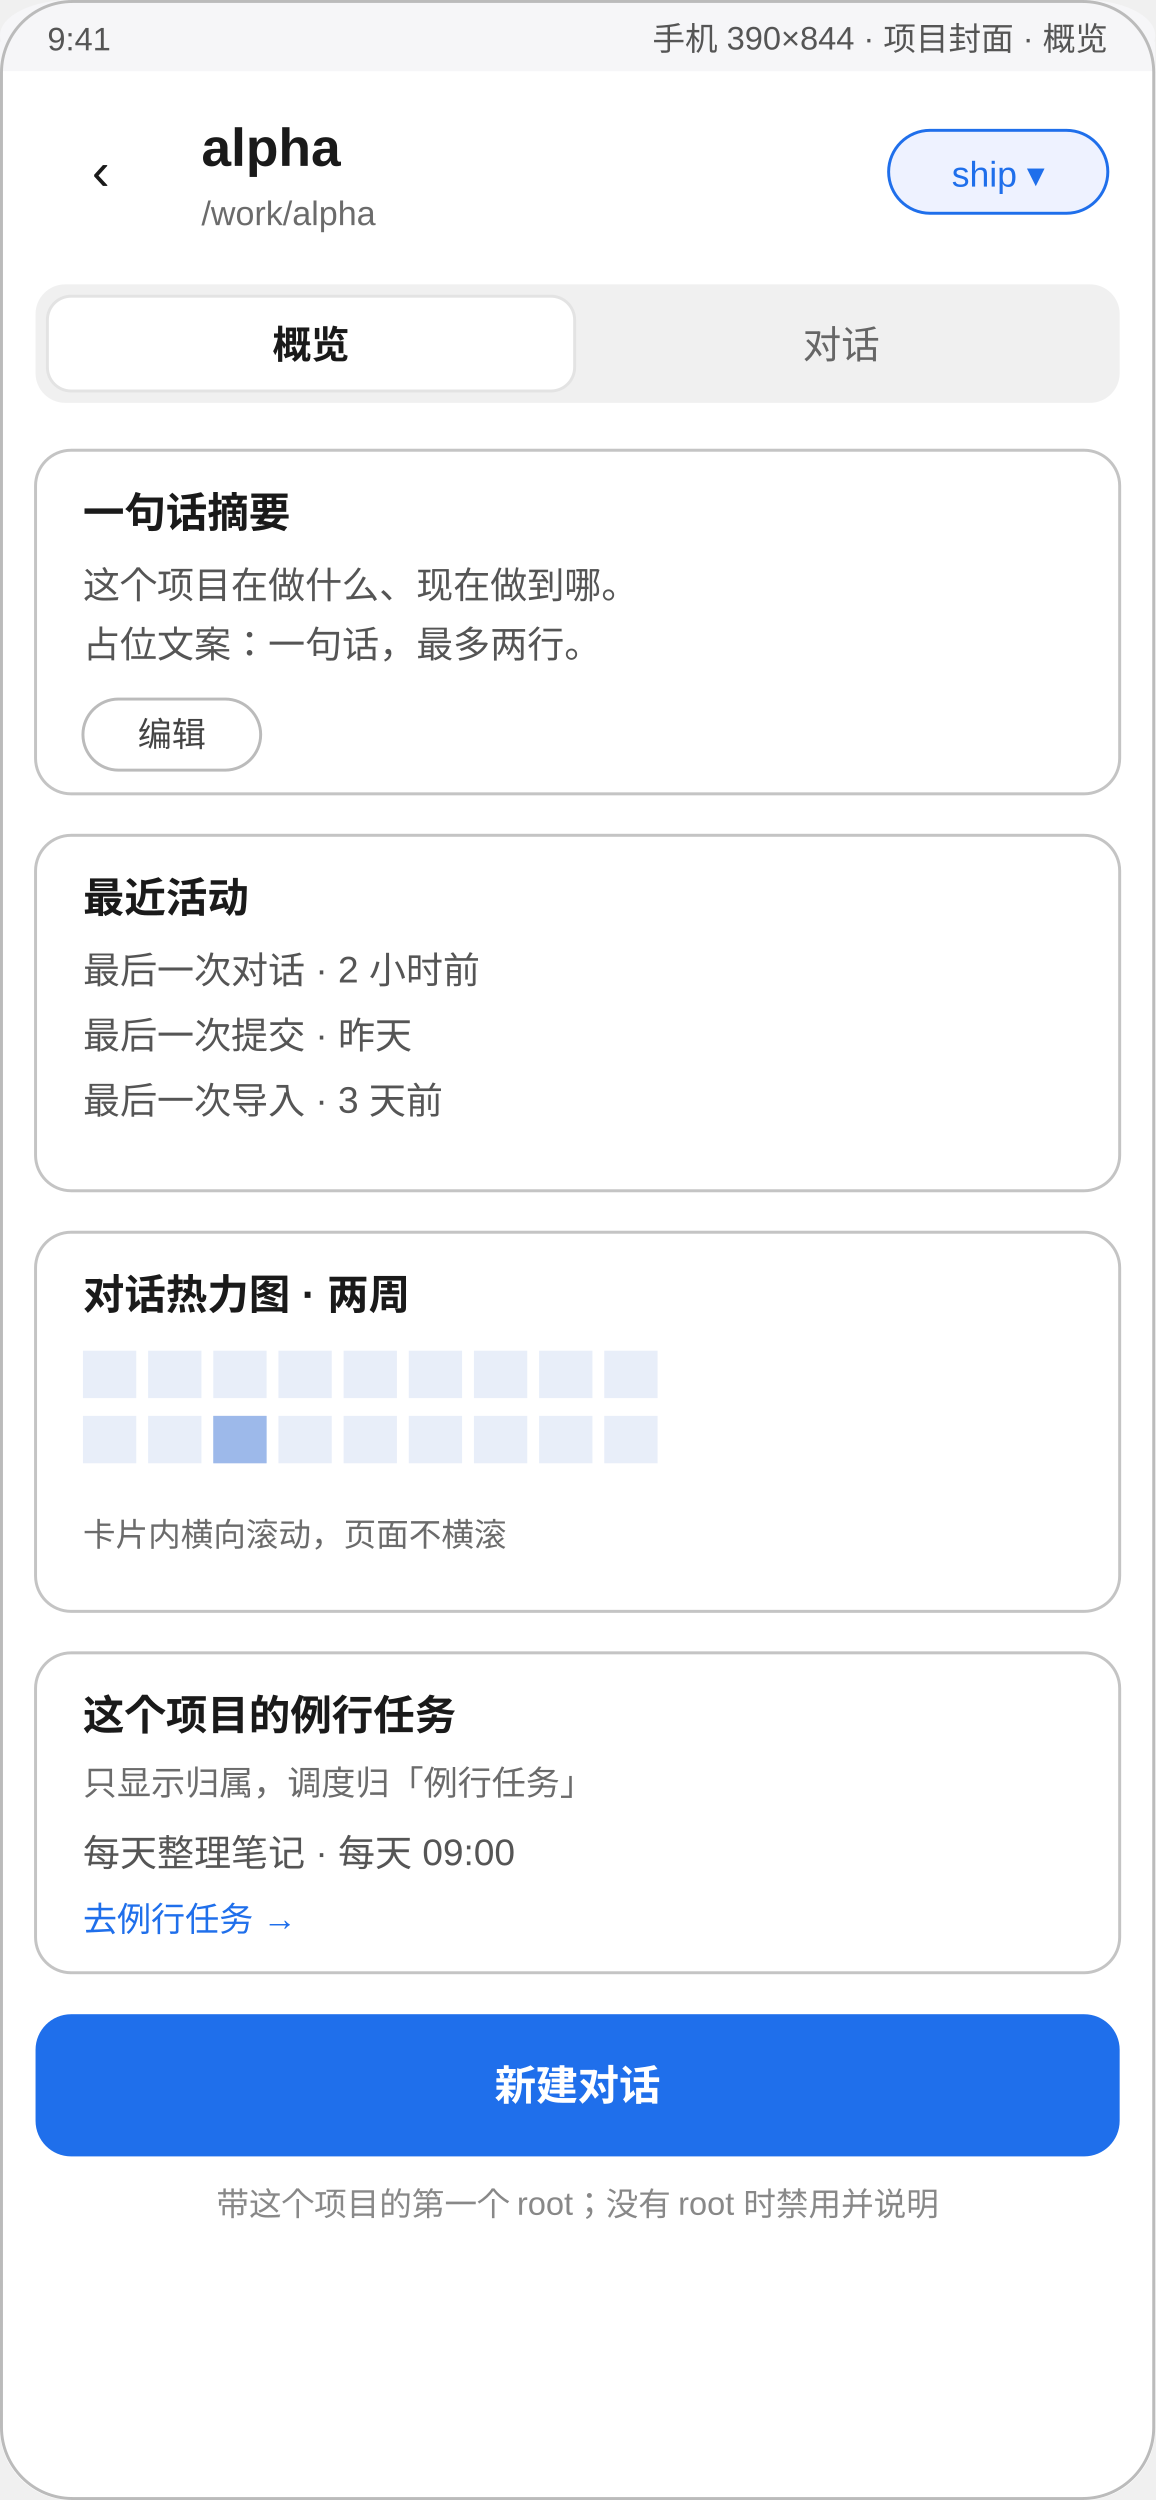
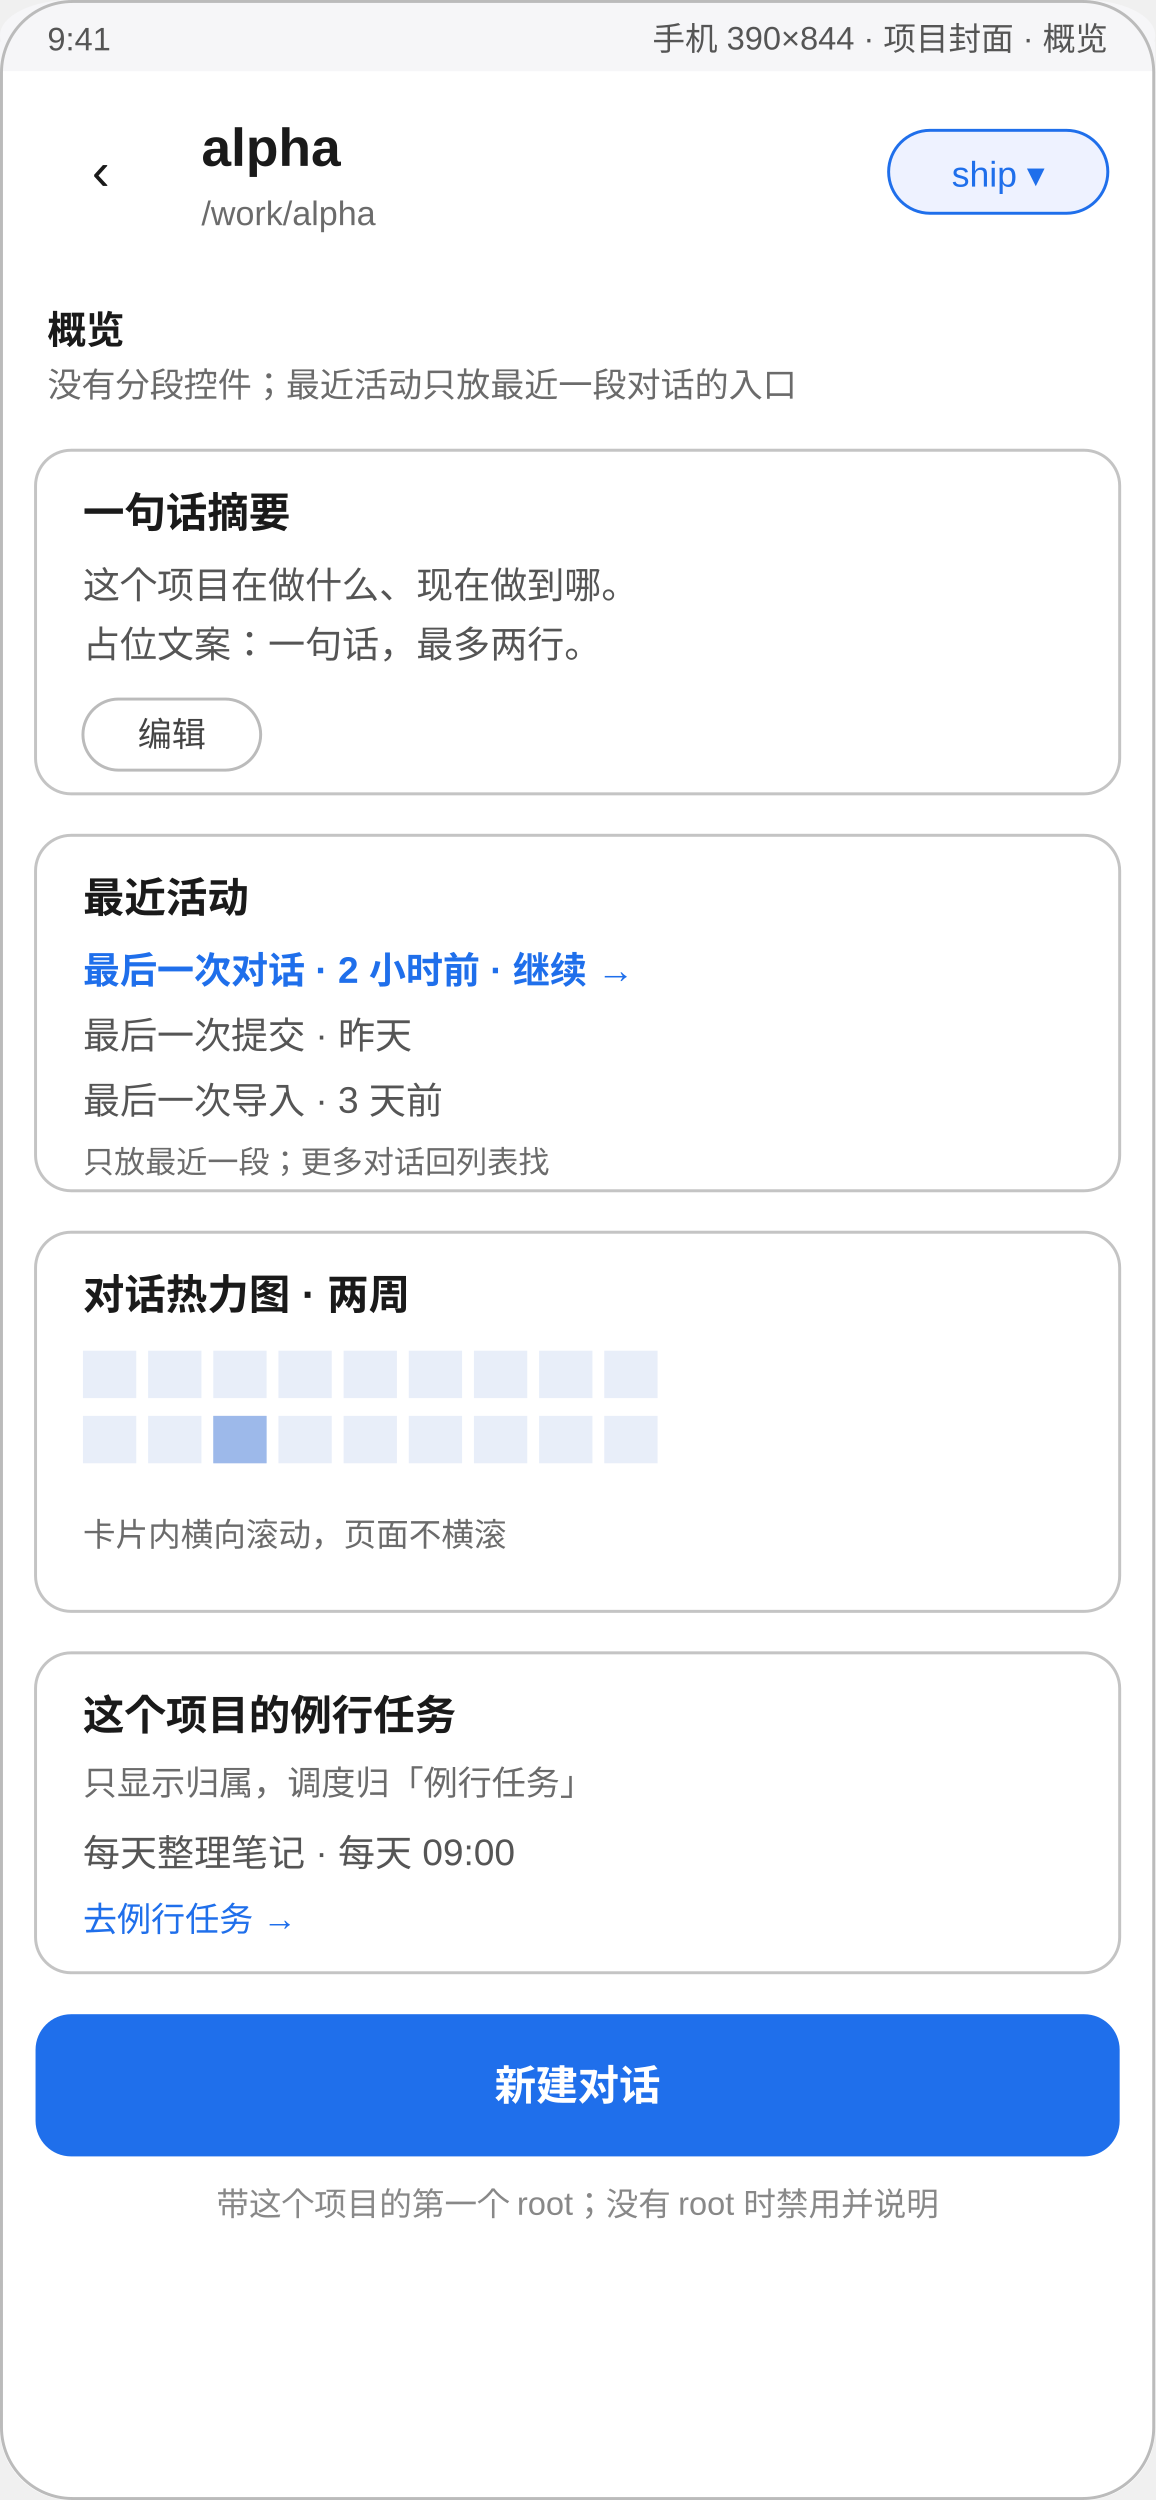
<svg xmlns="http://www.w3.org/2000/svg" width="390" height="844" viewBox="0 0 390 844">
  <g font-family="PingFang SC, Helvetica Neue, Arial, sans-serif">
    <rect width="390" height="844" fill="#ffffff" rx="24" />
    <rect width="390" height="24" fill="#f6f6f8" rx="24" />
    <rect y="14" width="390" height="10" fill="#f6f6f8" />
    <text x="16" y="17" font-size="11" fill="#555">9:41</text>
    <text x="374" y="17" font-size="11" fill="#555" text-anchor="end">手机 390×844 · 项目封面 · 概览</text>
    <rect x="12" y="36" width="44" height="44" rx="12" fill="#ffffff" />
    <text x="34" y="64" font-size="18" fill="#1a1a1a" text-anchor="middle">‹</text>
    <text x="68" y="56" font-size="18" fill="#1a1a1a" font-weight="600">alpha</text>
    <text x="68" y="76" font-size="11.5" fill="#6b6b6b">/work/alpha</text>
    <rect x="300" y="44" width="74" height="28" rx="14" fill="#eef2ff" stroke="#1f6feb" />
    <text x="337" y="63" font-size="12" fill="#1f6feb" text-anchor="middle">ship ▾</text>
-     <rect x="12" y="96" width="366" height="40" rx="10" fill="#f0f0f0" />
-     <rect x="16" y="100" width="178" height="32" rx="8" fill="#ffffff" stroke="#e3e3e3" />
-     <text x="105" y="121" font-size="13" fill="#1a1a1a" font-weight="600" text-anchor="middle">概览</text>
-     <text x="284" y="121" font-size="13" fill="#666" text-anchor="middle">对话</text>
+     <text x="16" y="116" font-size="13" fill="#1a1a1a" font-weight="600">概览</text>
+     <text x="16" y="134" font-size="11.5" fill="#6b6b6b">没有分段控件；最近活动只放最近一段对话的入口</text>
    <rect x="12" y="152" width="366" height="116" rx="12" fill="#ffffff" stroke="#c4c4c4" />
    <text x="28" y="178" font-size="14" fill="#1a1a1a" font-weight="600">一句话摘要</text>
    <text x="28" y="202" font-size="12.5" fill="#555">这个项目在做什么、现在做到哪。</text>
    <text x="28" y="222" font-size="12.5" fill="#555">占位文案：一句话，最多两行。</text>
    <rect x="28" y="236" width="60" height="24" rx="12" fill="#ffffff" stroke="#bbbbbb" />
    <text x="58" y="252" font-size="11.5" fill="#444" text-anchor="middle">编辑</text>
    <rect x="12" y="282" width="366" height="120" rx="12" fill="#ffffff" stroke="#c4c4c4" />
    <text x="28" y="308" font-size="14" fill="#1a1a1a" font-weight="600">最近活动</text>
-     <text x="28" y="332" font-size="12.5" fill="#555">最后一次对话 · 2 小时前</text>
+     <text x="28" y="332" font-size="12.5" fill="#1f6feb" font-weight="600">最后一次对话 · 2 小时前 · 继续 →</text>
    <text x="28" y="354" font-size="12.5" fill="#555">最后一次提交 · 昨天</text>
    <text x="28" y="376" font-size="12.5" fill="#555">最后一次导入 · 3 天前</text>
+     <text x="28" y="396" font-size="10.5" fill="#6b6b6b">只放最近一段；更多对话回列表找</text>
    <rect x="12" y="416" width="366" height="128" rx="12" fill="#ffffff" stroke="#c4c4c4" />
    <text x="28" y="442" font-size="14" fill="#1a1a1a" font-weight="600">对话热力图 · 两周</text>
    <g fill="#e8eef9">
      <rect x="28" y="456" width="18" height="16" />
      <rect x="50" y="456" width="18" height="16" />
      <rect x="72" y="456" width="18" height="16" />
      <rect x="94" y="456" width="18" height="16" />
      <rect x="116" y="456" width="18" height="16" />
      <rect x="138" y="456" width="18" height="16" />
      <rect x="160" y="456" width="18" height="16" />
      <rect x="182" y="456" width="18" height="16" />
      <rect x="204" y="456" width="18" height="16" />
      <rect x="28" y="478" width="18" height="16" />
      <rect x="50" y="478" width="18" height="16" />
      <rect x="72" y="478" width="18" height="16" />
      <rect x="94" y="478" width="18" height="16" />
      <rect x="116" y="478" width="18" height="16" />
      <rect x="138" y="478" width="18" height="16" />
      <rect x="160" y="478" width="18" height="16" />
      <rect x="182" y="478" width="18" height="16" />
      <rect x="204" y="478" width="18" height="16" />
    </g>
    <rect x="72" y="478" width="18" height="16" fill="#9db9ea" />
    <text x="28" y="522" font-size="11" fill="#6b6b6b">卡片内横向滚动，页面不横滚</text>
    <rect x="12" y="558" width="366" height="108" rx="12" fill="#ffffff" stroke="#c4c4c4" />
    <text x="28" y="584" font-size="14" fill="#1a1a1a" font-weight="600">这个项目的例行任务</text>
    <text x="28" y="606" font-size="11.5" fill="#6b6b6b">只显示归属，调度归「例行任务」</text>
    <text x="28" y="630" font-size="12.5" fill="#555">每天整理笔记 · 每天 09:00</text>
    <text x="28" y="652" font-size="11.5" fill="#1f6feb">去例行任务 →</text>
    <rect x="12" y="680" width="366" height="48" rx="12" fill="#1f6feb" />
    <text x="195" y="709" font-size="14" fill="#ffffff" font-weight="600" text-anchor="middle">新建对话</text>
    <text x="195" y="748" font-size="11" fill="#888" text-anchor="middle">带这个项目的第一个 root；没有 root 时禁用并说明</text>
    <rect x="0.5" y="0.5" width="389" height="843" fill="none" rx="24" stroke="#bbbbbb" />
  </g>
</svg>
